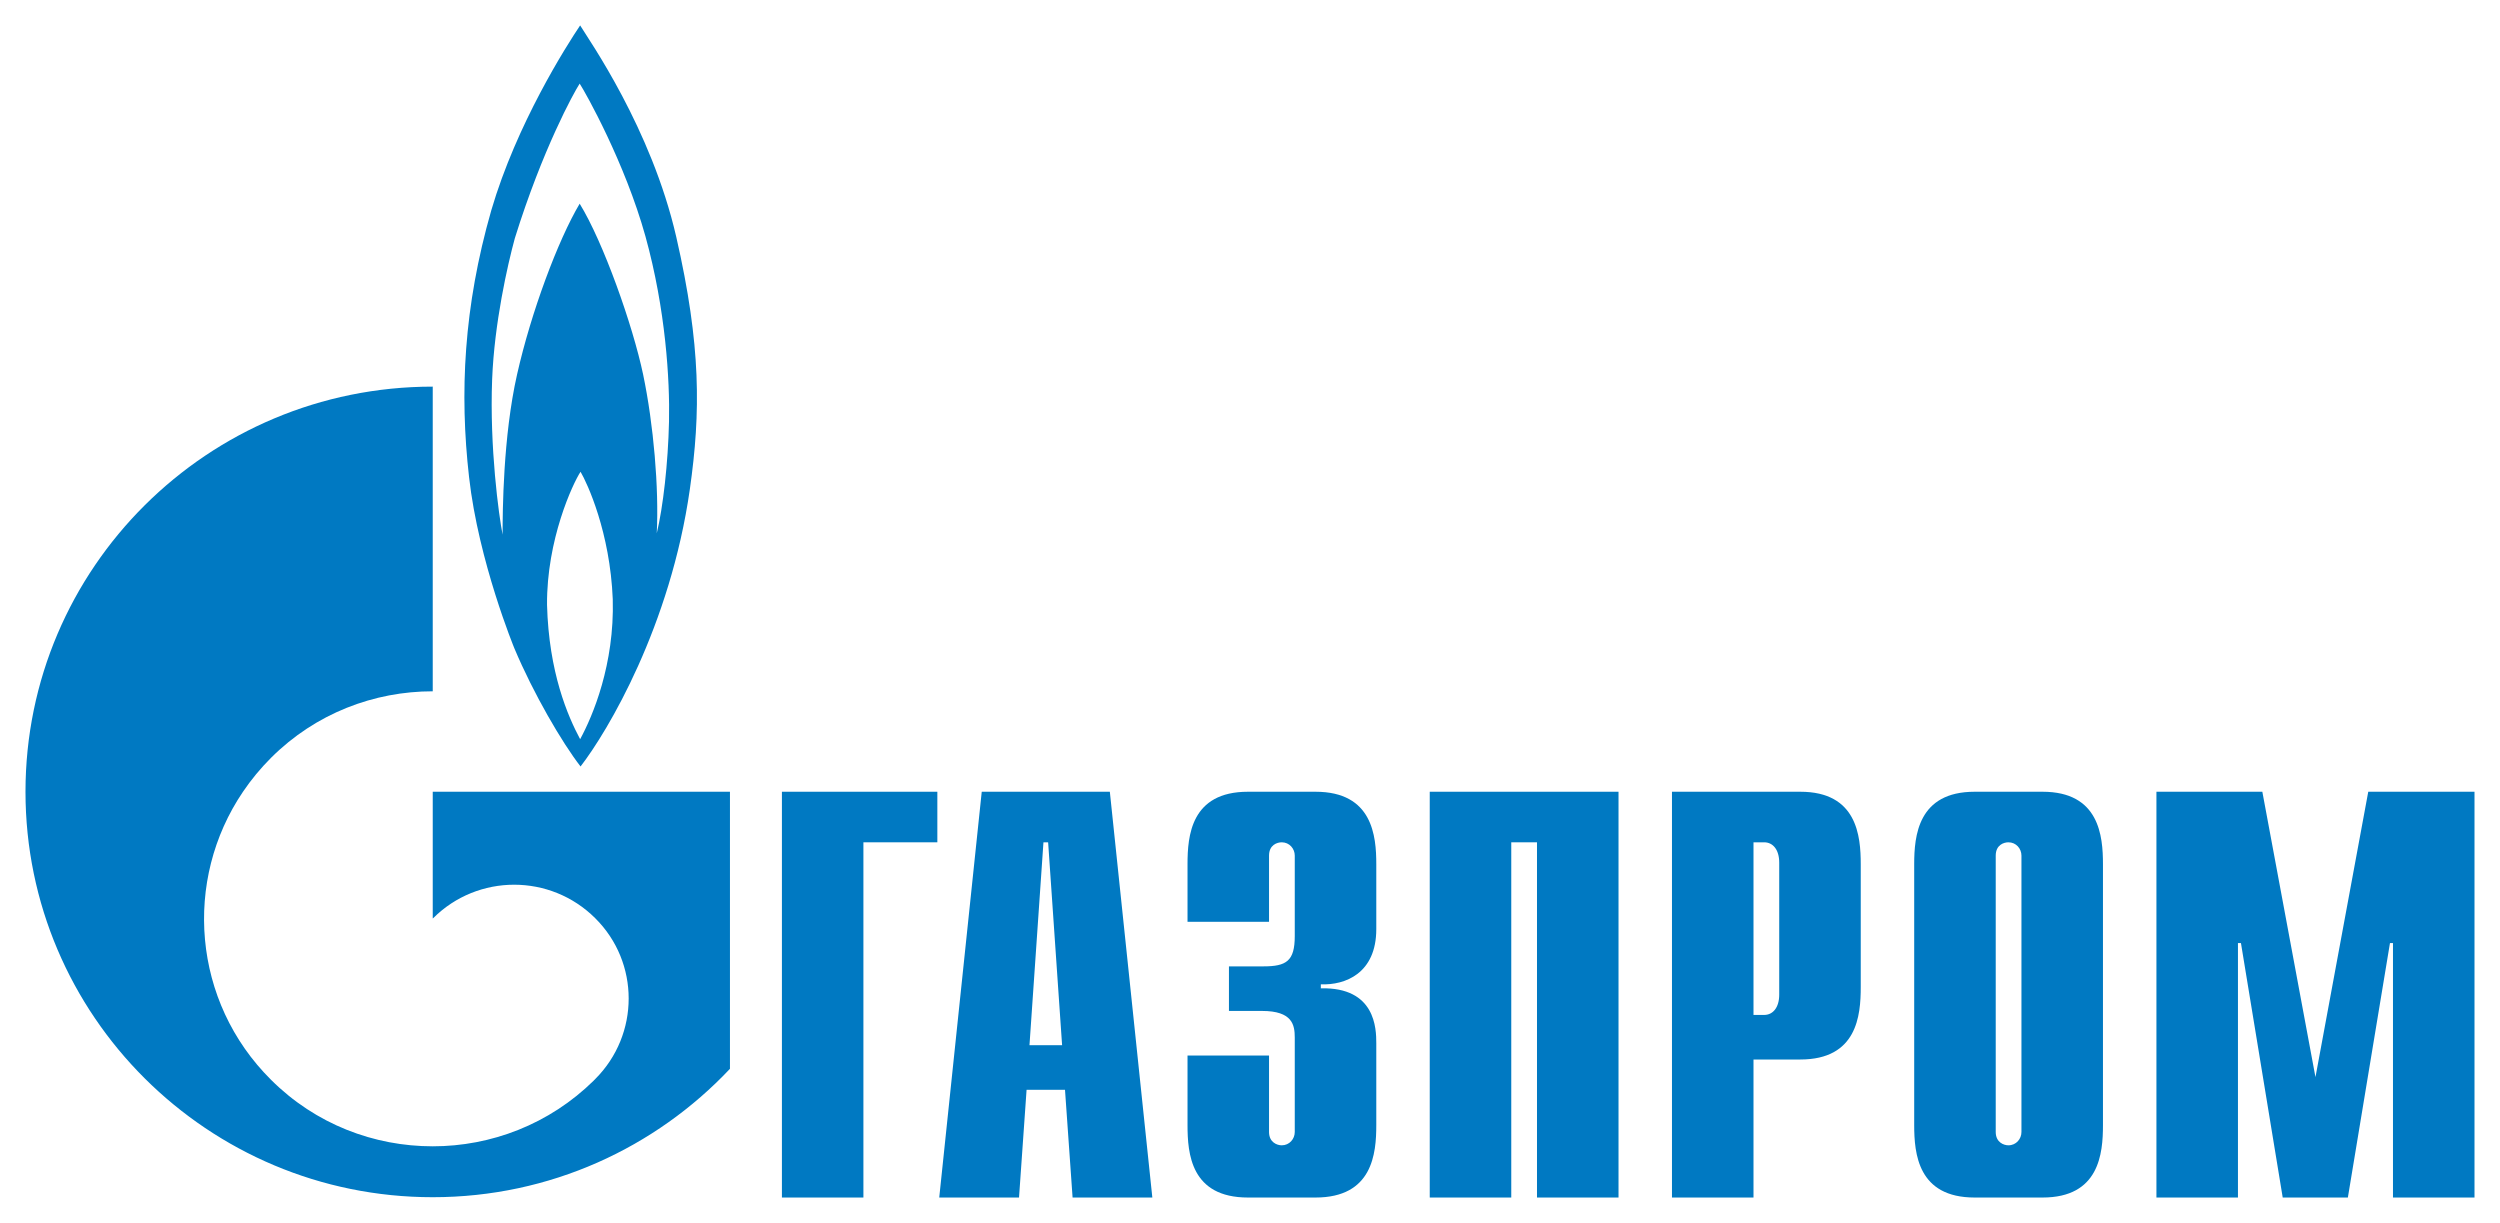
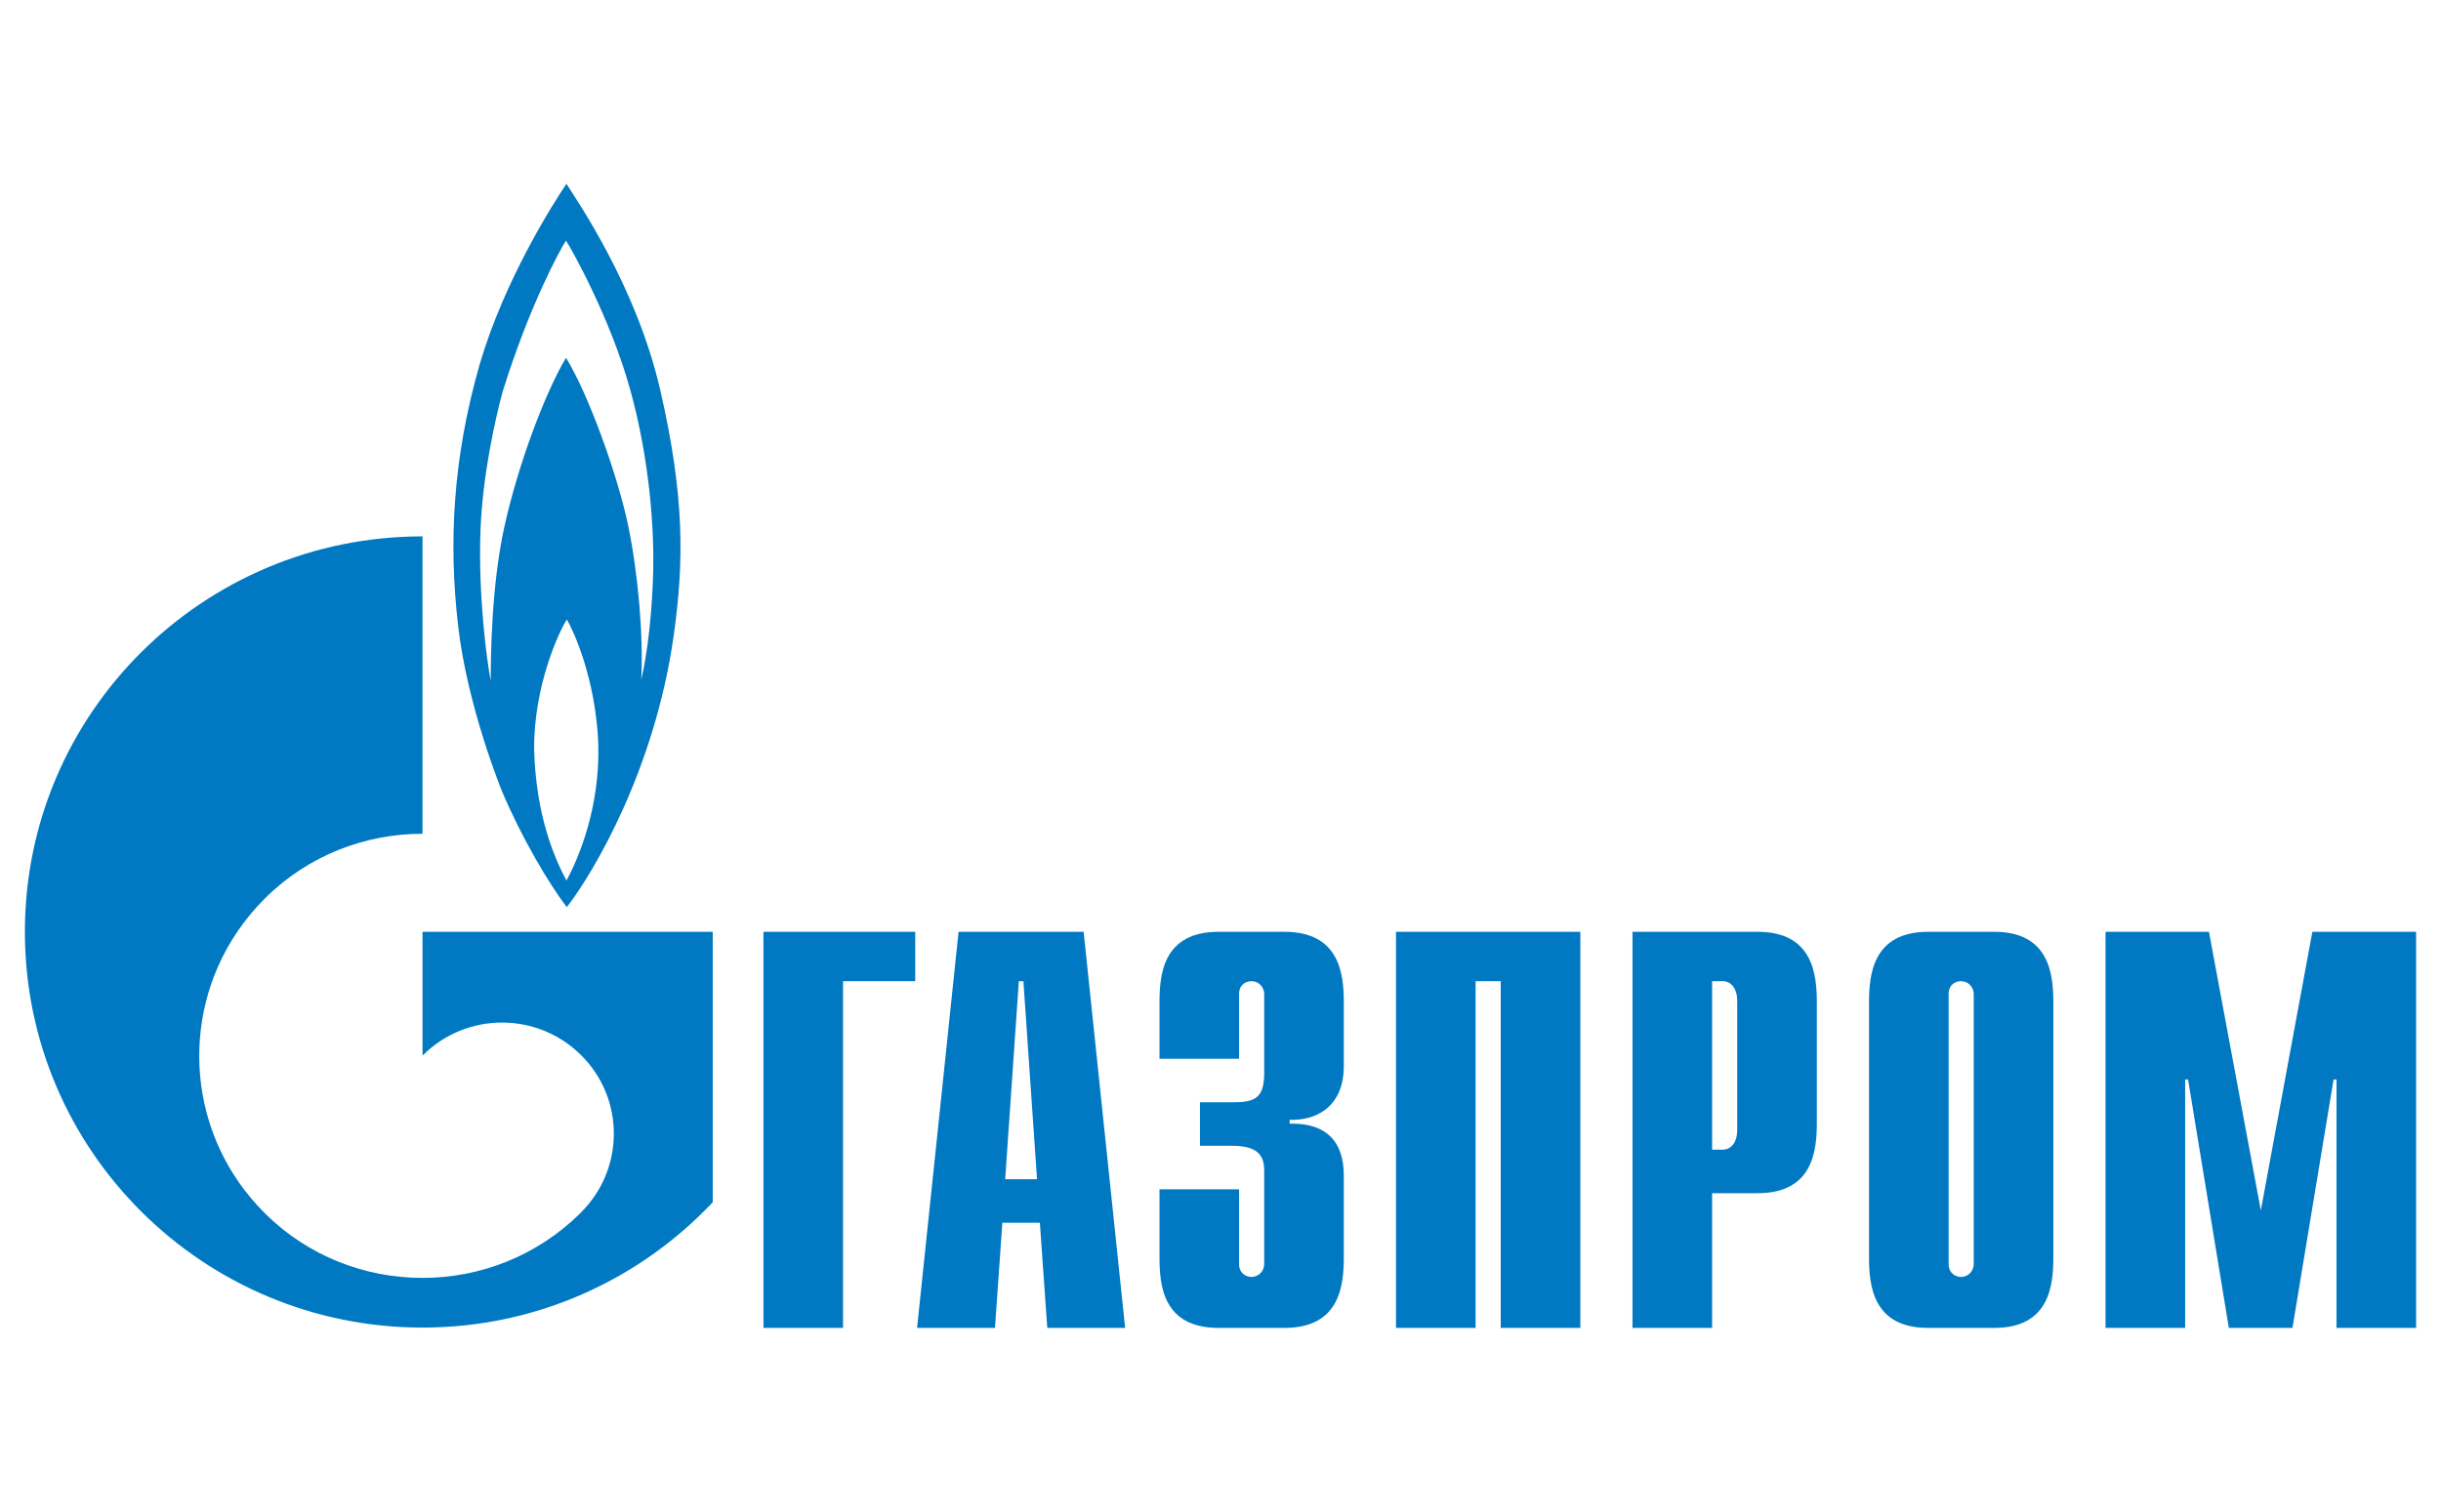
- <svg xmlns="http://www.w3.org/2000/svg" width="231" height="113" viewBox="0 0 231 113" fill="none">
+ <svg xmlns="http://www.w3.org/2000/svg" id="gazprom" width="113" height="70" viewBox="0 0 231 113" fill="none">
  <path d="M72.249 73.157H86.611V77.829H79.779V110.652H72.249V73.157Z" fill="#0079C2" />
  <path d="M95.124 96.576L96.415 77.829H96.847L98.138 96.576H95.124ZM86.786 110.652H94.158L94.856 100.695H98.406L99.107 110.652H106.476L102.549 73.157H90.713L86.786 110.652Z" fill="#0079C2" />
  <path d="M117.259 97.529V104.598C117.259 105.551 118 105.827 118.432 105.827C119.142 105.827 119.636 105.243 119.636 104.598V95.87C119.636 94.702 119.42 93.411 116.611 93.411H113.555V89.293H116.734C118.865 89.293 119.636 88.801 119.636 86.496V79.058C119.636 78.413 119.142 77.829 118.432 77.829C118 77.829 117.259 78.075 117.259 79.058V85.174H109.727V79.857C109.727 77.245 110.035 73.157 115.314 73.157H121.55C126.829 73.157 127.169 77.245 127.169 79.857V85.85C127.169 89.938 124.298 91.044 122.044 90.952V91.321C127.107 91.198 127.169 95.07 127.169 96.392V103.952C127.169 106.595 126.829 110.652 121.55 110.652H115.314C110.035 110.652 109.727 106.595 109.727 103.952V97.529H117.259Z" fill="#0079C2" />
  <path d="M132.108 73.157H149.551V110.652H142.018V77.829H139.641V110.652H132.108V73.157Z" fill="#0079C2" />
  <path d="M162.023 93.78V77.829H163.011C163.813 77.829 164.4 78.505 164.4 79.704V91.905C164.4 93.103 163.813 93.78 163.011 93.78H162.023ZM154.49 110.652H162.023V97.898H166.345C171.593 97.898 171.933 93.841 171.933 91.198V79.857C171.933 77.245 171.593 73.157 166.345 73.157H154.49V110.652Z" fill="#0079C2" />
  <path d="M186.782 104.598C186.782 105.243 186.288 105.827 185.578 105.827C185.146 105.827 184.405 105.551 184.405 104.598V79.058C184.405 78.075 185.146 77.829 185.578 77.829C186.288 77.829 186.782 78.413 186.782 79.058V104.598ZM176.872 103.952C176.872 106.595 177.212 110.652 182.46 110.652H188.727C193.975 110.652 194.314 106.595 194.314 103.952V79.857C194.314 77.245 193.975 73.157 188.727 73.157H182.46C177.212 73.157 176.872 77.245 176.872 79.857V103.952Z" fill="#0079C2" />
  <path d="M218.827 73.157H228.644V110.652H221.111V87.141H220.833L216.943 110.652H210.923L207.064 87.141H206.787V110.652H199.254V73.157H209.04L213.949 99.527L218.827 73.157Z" fill="#0079C2" />
  <path d="M62.487 21.894C60.181 11.844 54.402 3.669 53.605 2.348C52.346 4.222 47.737 11.445 45.394 19.436C42.834 28.379 42.458 36.308 43.341 44.084C44.218 51.89 47.53 59.911 47.53 59.911C49.29 64.091 51.926 68.609 53.643 70.822C56.159 67.564 61.941 57.852 63.744 45.19C64.747 38.121 64.79 31.944 62.487 21.894ZM53.605 68.302C52.472 66.181 50.713 62.155 50.546 55.885C50.503 49.862 52.932 44.668 53.643 43.592C54.275 44.668 56.368 49.185 56.619 55.363C56.788 61.387 54.776 66.15 53.605 68.302ZM61.817 38.951C61.731 42.793 61.271 46.85 60.684 49.278C60.894 45.098 60.391 39.228 59.428 34.618C58.465 30.038 55.739 22.355 53.562 18.821C51.553 22.201 49.077 28.84 47.78 34.587C46.477 40.334 46.44 47.311 46.44 49.401C46.094 47.649 45.23 41.348 45.474 35.048C45.678 29.854 46.9 24.476 47.57 22.017C50.126 13.811 53.019 8.556 53.562 7.726C54.106 8.556 57.748 15.041 59.638 21.833C61.518 28.625 61.898 35.14 61.817 38.951Z" fill="#0079C2" />
  <path d="M57.517 73.157H39.985V84.867C40 84.867 40.013 84.836 40.028 84.836C44.159 80.718 50.858 80.718 54.992 84.836C59.122 88.924 59.122 95.593 54.992 99.711C54.973 99.742 54.954 99.742 54.936 99.773C54.914 99.773 54.893 99.803 54.874 99.834C50.753 103.891 45.369 105.919 39.985 105.919C34.576 105.919 29.167 103.891 25.043 99.773C17.77 92.55 16.908 81.332 22.453 73.157C23.2 72.051 24.061 71.006 25.043 70.023C29.167 65.904 34.576 63.876 39.985 63.876V35.724C19.202 35.724 2.355 52.474 2.355 73.157C2.355 93.841 19.202 110.622 39.985 110.622C50.821 110.622 60.582 106.042 67.448 98.758V73.157H57.517Z" fill="#0079C2" />
</svg>
